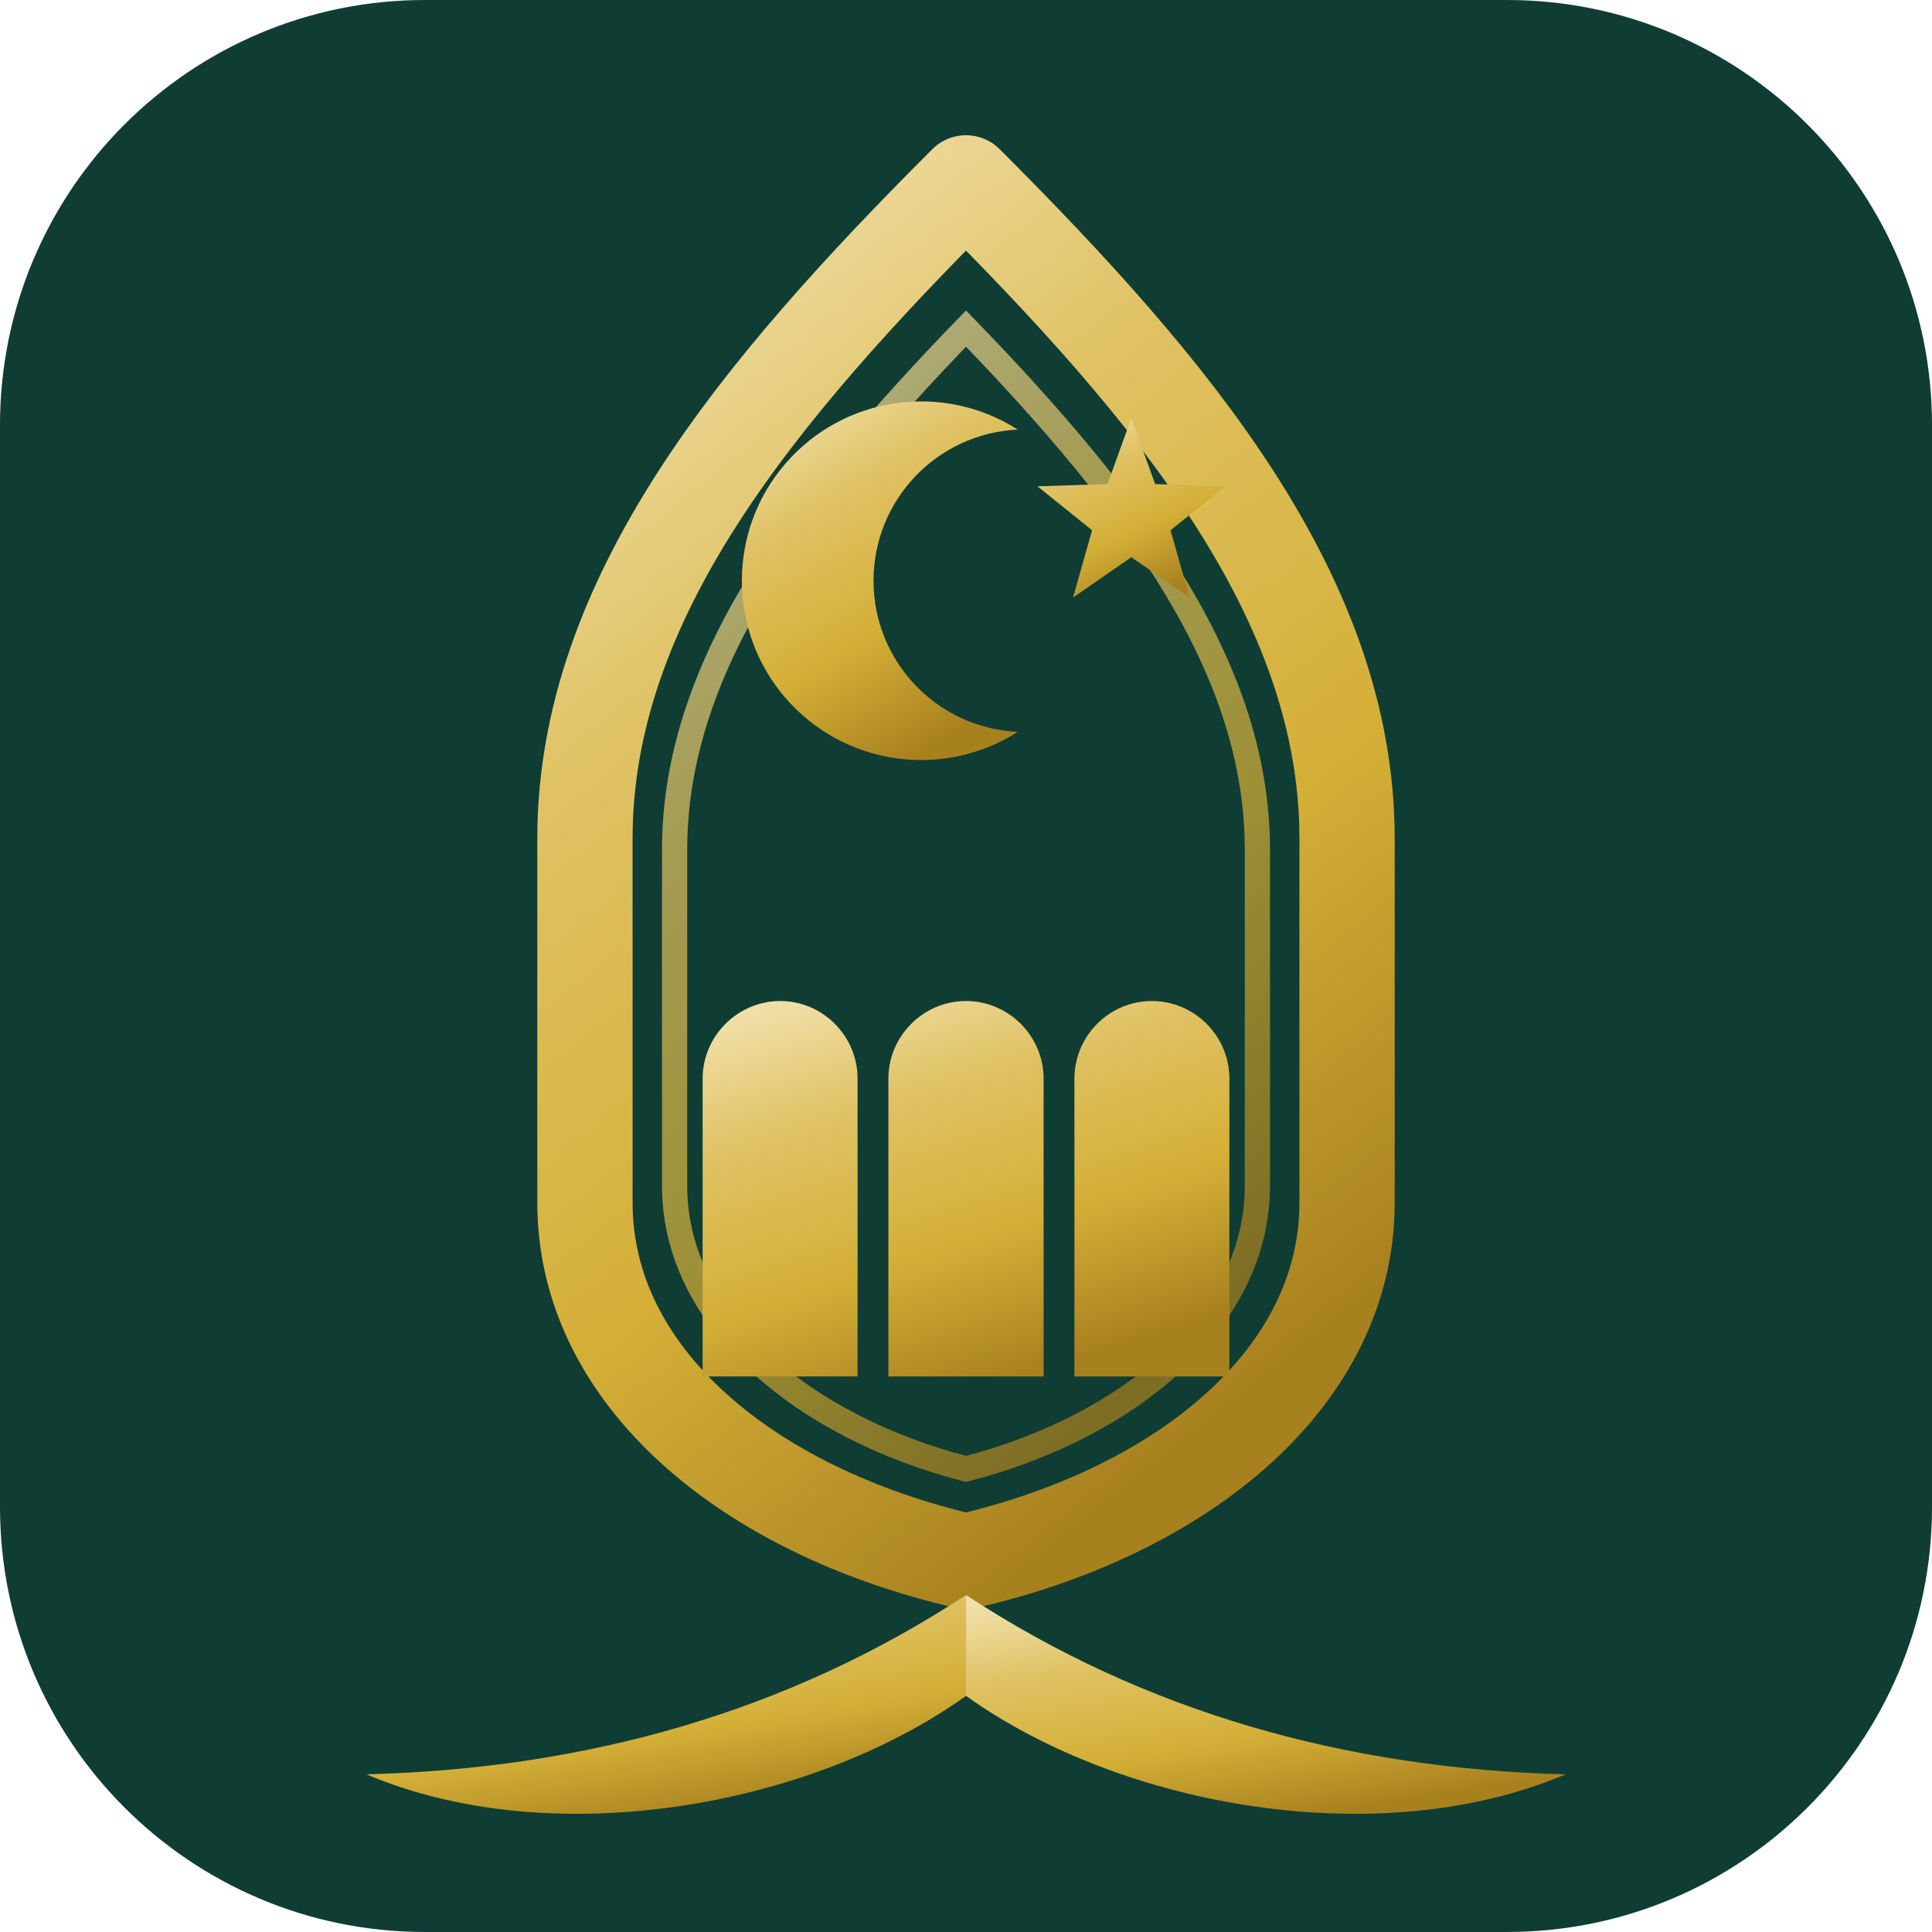
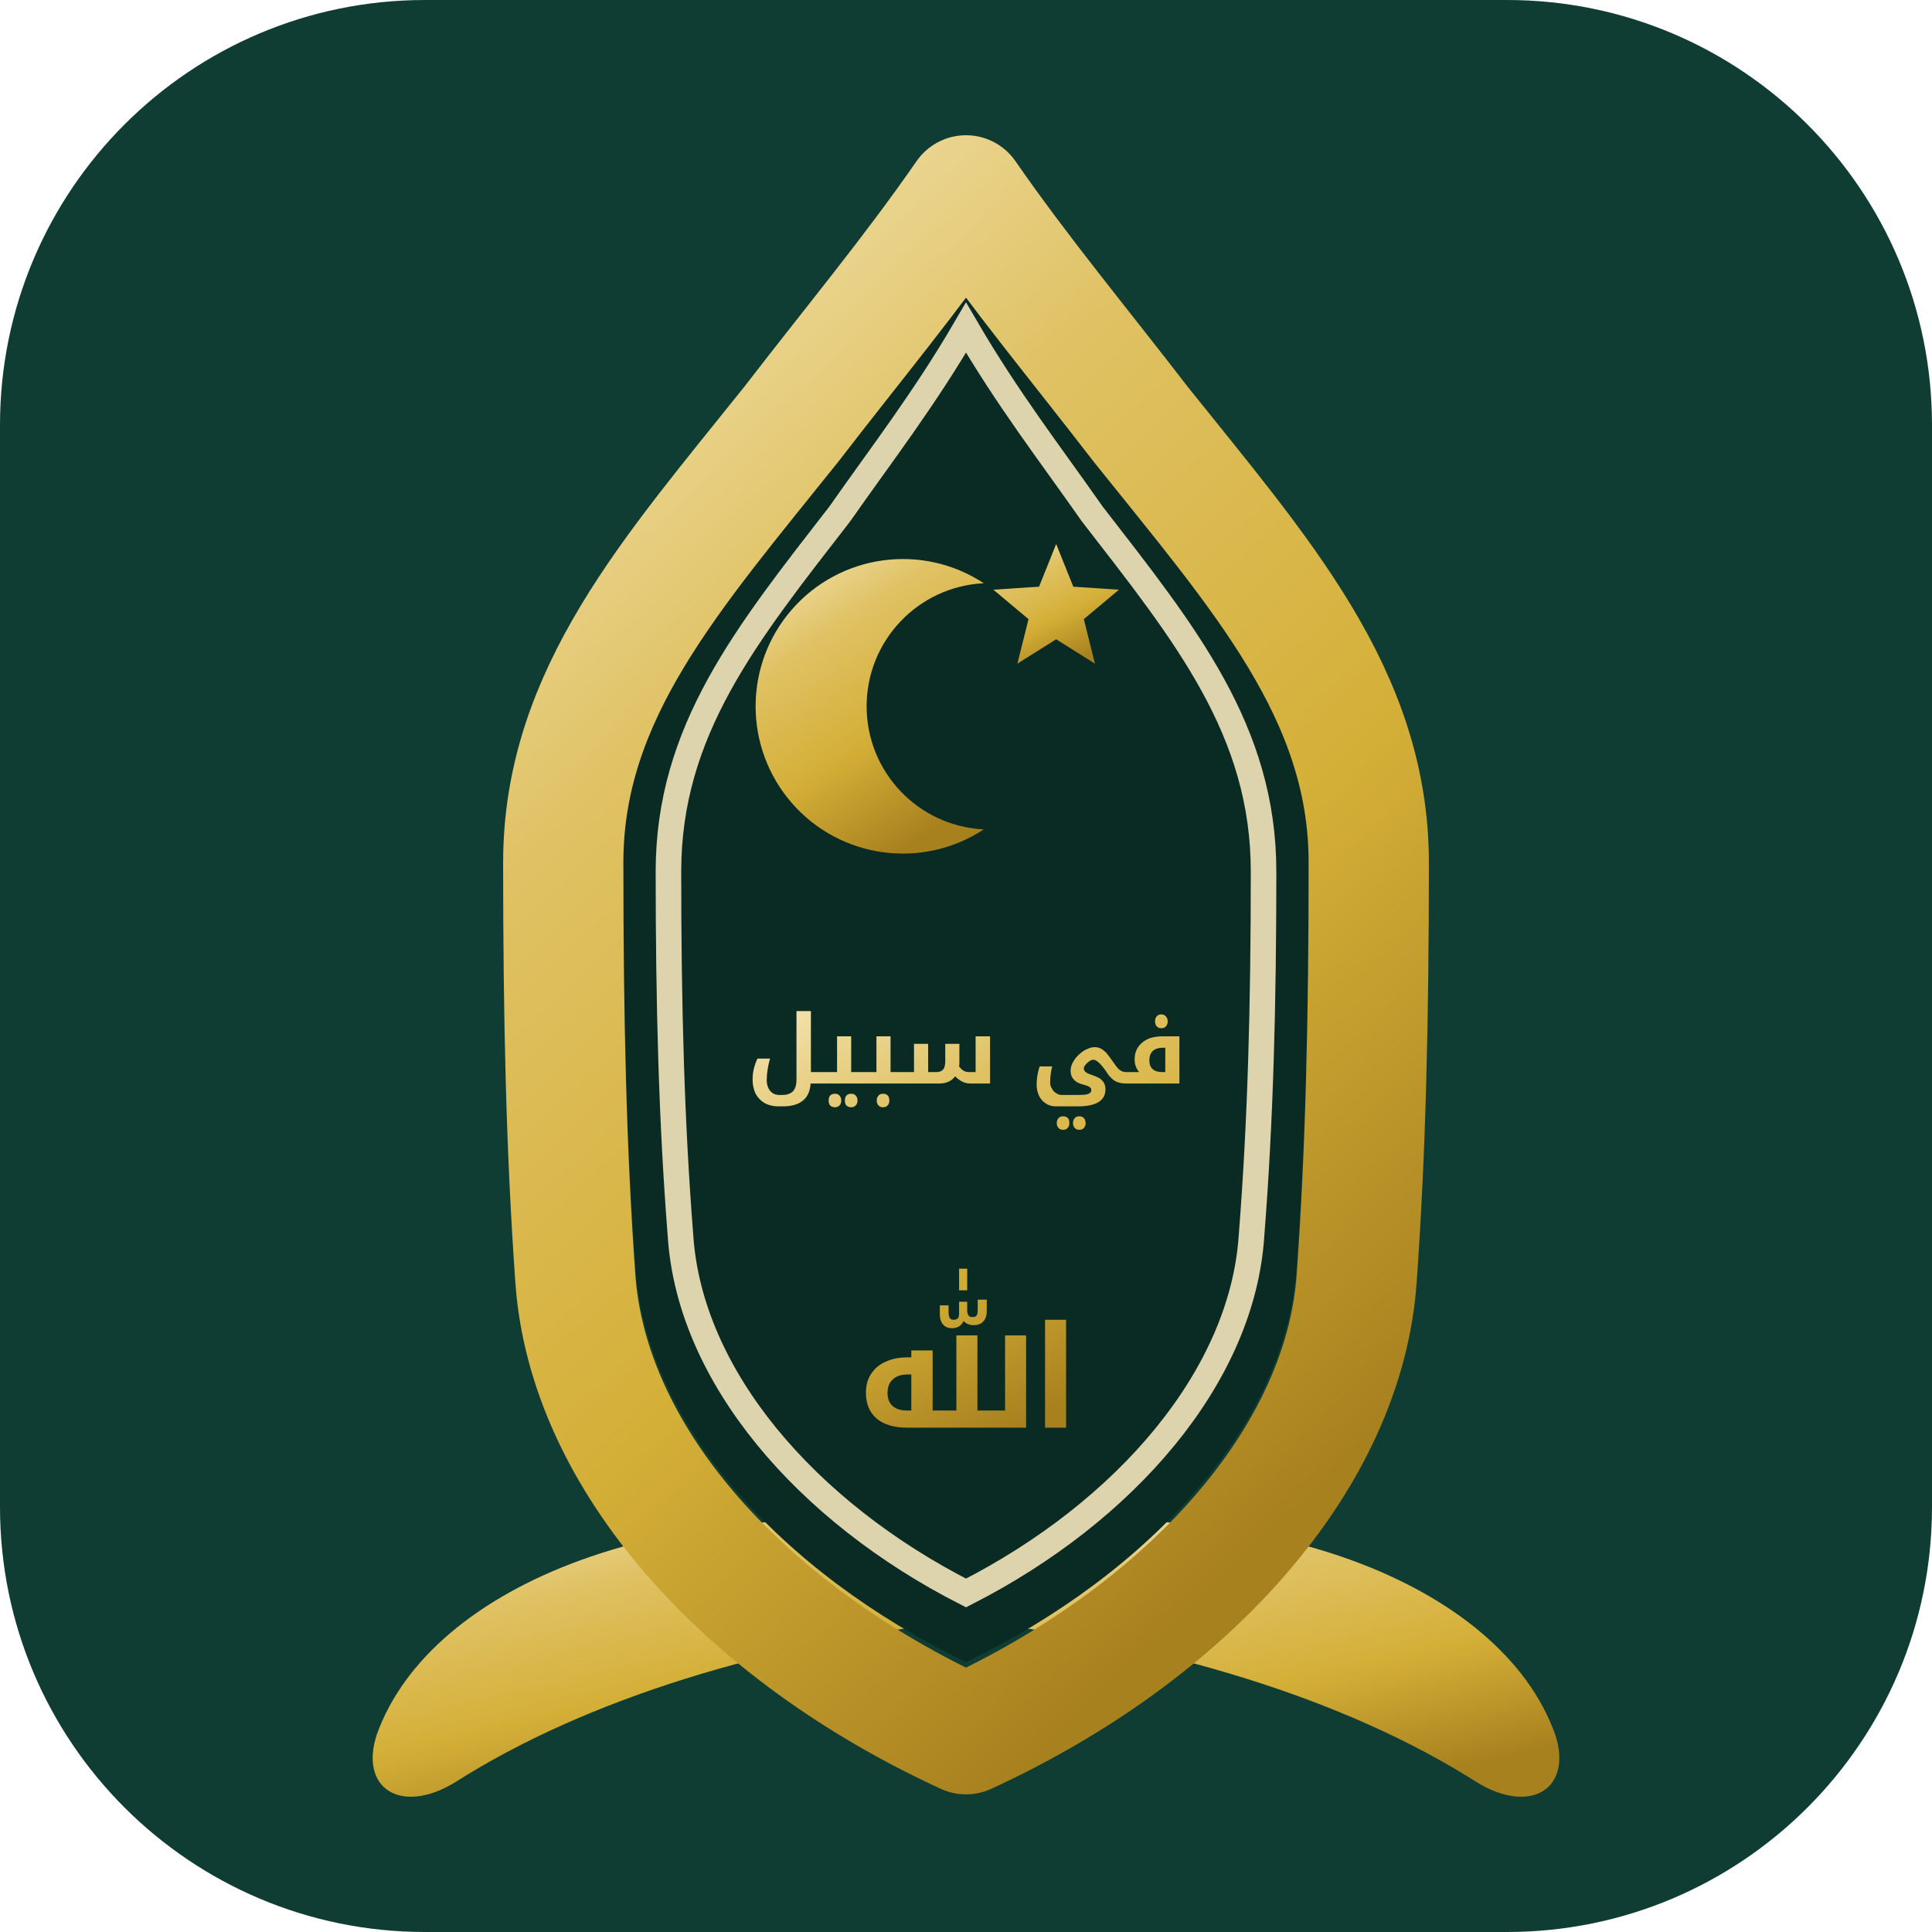
<svg xmlns="http://www.w3.org/2000/svg" viewBox="0 0 64 64" width="64" height="64" role="img" aria-label="Fi Sabilillah">
  <defs>
-     <linearGradient id="fsGold" x1="0.15" y1="0" x2="0.6" y2="1">
+     <linearGradient id="fsGold" x1="0.12" y1="0" x2="0.62" y2="1">
      <stop offset="0%" stop-color="#F0DFA8" />
-       <stop offset="30%" stop-color="#E0C264" />
-       <stop offset="66%" stop-color="#D4AF37" />
+       <stop offset="28%" stop-color="#E0C264" />
+       <stop offset="64%" stop-color="#D4AF37" />
      <stop offset="100%" stop-color="#A8811F" />
    </linearGradient>
  </defs>
  <rect width="64" height="64" rx="14.08" fill="#0F3D34" />
-   <g transform="translate(2.299,2.345) scale(0.92816)">
-     <path d="M32 4 C39.4 11.4 45.6 18.8 45.6 27.4 L45.6 40.4 C45.6 46.6 39.8 51.4 32 53.2 C24.2 51.4 18.4 46.6 18.4 40.4 L18.4 27.4 C18.4 18.8 24.6 11.4 32 4 Z" fill="none" stroke="url(#fsGold)" stroke-width="3.4" stroke-linejoin="round" />
-     <path d="M32 9.2 C38.2 15.6 42.4 21.4 42.4 27.8 L42.4 39.8 C42.4 44.6 37.8 48.4 32 49.9 C26.2 48.4 21.6 44.6 21.6 39.8 L21.6 27.8 C21.6 21.4 25.8 15.6 32 9.2 Z" fill="none" stroke="url(#fsGold)" stroke-width="0.9" opacity="0.72" />
-     <path d="M33.845 12.806 A6.4 6.4 0 1 0 33.845 23.594 A5.4 5.4 0 0 1 33.845 12.806 Z" fill="url(#fsGold)" />
-     <path d="M37.9 12.4 L38.75 14.75 L41.25 14.83 L39.3 16.4 L39.98 18.8 L37.9 17.36 L35.82 18.8 L36.5 16.4 L34.55 14.83 L37.05 14.75 Z" fill="url(#fsGold)" />
-     <path d="M22.60 46.60 L22.60 35.97 C22.60 34.45 23.85 33.20 25.37 33.20 C26.89 33.20 28.13 34.45 28.13 35.97 L28.13 46.60 Z M29.23 46.60 L29.23 35.97 C29.23 34.45 30.48 33.20 32.00 33.20 C33.52 33.20 34.77 34.45 34.77 35.97 L34.77 46.60 Z M35.87 46.60 L35.87 35.97 C35.87 34.45 37.11 33.20 38.63 33.20 C40.16 33.20 41.40 34.45 41.40 35.97 L41.40 46.60 Z" fill="url(#fsGold)" />
-     <path d="M32 54.4 C25.6 58.6 18.4 60.6 10.6 60.8 C17.2 63.6 26.4 62.0 32 58.0 Z" fill="url(#fsGold)" />
-     <path d="M32 54.4 C38.4 58.6 45.6 60.6 53.4 60.8 C46.8 63.6 37.6 62.0 32 58.0 Z" fill="url(#fsGold)" />
+   <g transform="translate(0.139,2.887) scale(0.99566)">
+     <path d="M32 51 C25.4 51.8 19.4 53.6 15 56.4 C13.2 57.5 11.8 56.6 12.4 54.8 C14.2 49.8 22.2 46.6 32 48 Z" fill="url(#fsGold)" />
+     <path d="M32 51 C38.6 51.8 44.6 53.6 49 56.4 C50.8 57.5 52.2 56.6 51.6 54.8 C49.8 49.8 41.8 46.6 32 48 Z" fill="url(#fsGold)" />
+     <path d="M32 6 C33.6 8.4 35.2 10.4 36.9 12.6 C40.4 17 43.4 20.6 43.4 25.9 C43.4 30.8 43.3 35 43 39.2 C42.7 44.4 38.2 49.4 32 52.4 C25.8 49.4 21.3 44.4 21 39.2 C20.7 35 20.6 30.8 20.6 25.9 C20.6 20.6 23.6 17 27.1 12.6 C28.8 10.4 30.4 8.4 32 6 Z" fill="#0A2A24" />
+     <path d="M32 3.6 C33.8 6.2 35.8 8.6 37.8 11.2 C41.8 16.2 45.4 20.2 45.4 25.8 C45.4 31 45.3 35.4 45 39.6 C44.6 45.6 39.4 51.4 32 54.8 C24.6 51.4 19.4 45.6 19 39.6 C18.7 35.4 18.6 31 18.6 25.8 C18.6 20.2 22.2 16.2 26.2 11.2 C28.2 8.6 30.2 6.2 32 3.6 Z" fill="none" stroke="url(#fsGold)" stroke-width="4.0" stroke-linejoin="round" />
+     <path d="M32 8 C33.4 10.4 34.8 12.2 36.2 14.2 C39.3 18.2 41.9 21.4 41.9 26.1 C41.9 30.5 41.8 34.4 41.5 38.2 C41.2 42.9 37.3 47.4 32 50.1 C26.7 47.4 22.8 42.9 22.5 38.2 C22.2 34.4 22.1 30.5 22.1 26.1 C22.1 21.4 24.7 18.2 27.8 14.2 C29.2 12.2 30.6 10.4 32 8 Z" fill="none" stroke="#F4E6BB" stroke-width="0.85" opacity="0.9" />
+     <path d="M32.591 16.505 A4.9 4.9 0 1 0 32.591 24.695 A4.1 4.1 0 0 1 32.591 16.505 Z" fill="url(#fsGold)" />
+     <path d="M35.00 15.20 L35.57 16.62 L37.09 16.72 L35.92 17.70 L36.29 19.18 L35.00 18.37 L33.71 19.18 L34.08 17.70 L32.91 16.72 L34.43 16.62 Z" fill="url(#fsGold)" />
+     <path d="M26.83 33.15Q26.78 33.91 25.90 33.91H25.76Q25.50 33.91 25.30 33.80Q25.11 33.69 25.00 33.49Q24.90 33.28 24.90 33.02Q24.90 32.84 24.94 32.66Q24.99 32.47 25.06 32.32H25.48Q25.43 32.49 25.40 32.68Q25.37 32.87 25.37 33.03Q25.37 33.26 25.49 33.40Q25.60 33.53 25.79 33.53H25.89Q26.13 33.53 26.25 33.40Q26.36 33.27 26.36 33.03V30.74H26.84V32.77H27.25Q27.26 32.77 27.26 32.78V33.14Q27.26 33.15 27.25 33.15Z M27.22 33.15Q27.20 33.15 27.20 33.14V32.78Q27.20 32.77 27.22 32.77H27.71V31.58H28.18V32.77H28.65Q28.67 32.77 28.67 32.78V33.14Q28.67 33.15 28.65 33.15ZM27.64 33.94Q27.54 33.94 27.48 33.88Q27.43 33.82 27.43 33.72Q27.43 33.61 27.48 33.55Q27.54 33.49 27.64 33.49Q27.74 33.49 27.79 33.55Q27.85 33.61 27.85 33.72Q27.85 33.82 27.79 33.88Q27.73 33.94 27.64 33.94ZM28.18 33.94Q28.08 33.94 28.02 33.88Q27.97 33.82 27.97 33.72Q27.97 33.61 28.02 33.55Q28.08 33.49 28.18 33.49Q28.28 33.49 28.33 33.55Q28.39 33.61 28.39 33.72Q28.39 33.82 28.33 33.88Q28.27 33.94 28.18 33.94Z M28.62 33.15Q28.61 33.15 28.61 33.14V32.78Q28.61 32.77 28.62 32.77H29.02V31.58H29.49V32.77H29.90Q29.92 32.77 29.92 32.78V33.14Q29.92 33.15 29.90 33.15ZM29.24 33.94Q29.14 33.94 29.09 33.88Q29.03 33.82 29.03 33.72Q29.03 33.61 29.09 33.55Q29.14 33.49 29.24 33.49Q29.34 33.49 29.40 33.55Q29.45 33.61 29.45 33.72Q29.45 33.82 29.39 33.88Q29.34 33.94 29.24 33.94Z M32.14 33.15Q31.87 33.15 31.64 32.91Q31.46 33.15 31.11 33.15H29.87Q29.85 33.15 29.85 33.14V32.78Q29.85 32.77 29.87 32.77H30.27V31.83H30.74V32.77H31.01Q31.17 32.77 31.24 32.68Q31.31 32.60 31.31 32.40V31.83H31.78V32.44Q31.78 32.52 31.77 32.58Q31.85 32.69 31.93 32.73Q32.00 32.77 32.13 32.77H32.32V31.58H32.80V33.15Z M34.99 33.91Q34.79 33.91 34.65 33.81Q34.51 33.72 34.43 33.56Q34.35 33.39 34.35 33.19Q34.35 32.88 34.45 32.58H34.87Q34.83 32.71 34.82 32.83Q34.80 32.95 34.80 33.12Q34.80 33.23 34.86 33.32Q34.91 33.42 35.00 33.47Q35.08 33.53 35.18 33.53H35.73Q35.86 33.53 35.96 33.52Q36.06 33.51 36.11 33.47Q36.17 33.44 36.17 33.36Q36.17 33.26 35.95 33.20Q35.69 33.14 35.59 33.02Q35.48 32.91 35.48 32.72Q35.48 32.55 35.60 32.37Q35.68 32.25 35.80 32.15Q35.91 32.05 36.04 32.00Q36.16 31.94 36.28 31.94Q36.38 31.94 36.47 31.98Q36.57 32.03 36.67 32.13Q36.76 32.24 36.90 32.44Q37.04 32.65 37.13 32.71Q37.22 32.77 37.33 32.77H37.34Q37.36 32.77 37.36 32.78V33.14Q37.36 33.15 37.34 33.15H37.33Q37.16 33.15 37.03 33.10Q36.91 33.06 36.79 32.92Q36.75 32.89 36.63 32.70Q36.48 32.50 36.39 32.43Q36.31 32.36 36.23 32.36Q36.17 32.36 36.10 32.41Q36.03 32.46 35.97 32.53Q35.92 32.60 35.92 32.65Q35.92 32.78 36.15 32.85Q36.35 32.92 36.45 32.98Q36.64 33.11 36.64 33.34Q36.64 33.62 36.42 33.76Q36.19 33.91 35.73 33.91ZM35.23 34.69Q35.13 34.69 35.08 34.63Q35.02 34.57 35.02 34.47Q35.02 34.36 35.08 34.30Q35.13 34.24 35.23 34.24Q35.33 34.24 35.39 34.30Q35.44 34.36 35.44 34.47Q35.44 34.57 35.38 34.63Q35.33 34.69 35.23 34.69ZM35.77 34.69Q35.67 34.69 35.62 34.63Q35.56 34.57 35.56 34.47Q35.56 34.36 35.62 34.30Q35.67 34.24 35.77 34.24Q35.87 34.24 35.92 34.30Q35.98 34.36 35.98 34.47Q35.98 34.57 35.92 34.63Q35.87 34.69 35.77 34.69Z M38.50 31.31Q38.40 31.31 38.35 31.25Q38.29 31.19 38.29 31.08Q38.29 30.98 38.34 30.92Q38.40 30.85 38.50 30.85Q38.60 30.85 38.65 30.92Q38.71 30.98 38.71 31.08Q38.71 31.19 38.65 31.25Q38.60 31.31 38.50 31.31ZM37.31 33.15Q37.29 33.15 37.29 33.14V32.78Q37.29 32.77 37.31 32.77H37.76Q37.61 32.59 37.61 32.35Q37.61 32.00 37.86 31.79Q38.10 31.58 38.54 31.58H39.10V33.15ZM38.54 32.77H38.63V31.96H38.55Q38.33 31.96 38.21 32.07Q38.10 32.18 38.10 32.38Q38.10 32.57 38.21 32.67Q38.32 32.77 38.54 32.77Z M31.77 39.31H32.04V40.03H31.77ZM31.54 41.29Q31.34 41.29 31.24 41.17Q31.13 41.05 31.13 40.83V40.53H31.42V40.75Q31.42 40.88 31.46 40.95Q31.49 41.01 31.59 41.01Q31.68 41.01 31.73 40.96Q31.77 40.92 31.77 40.79V40.41H32.04V40.70Q32.04 40.80 32.08 40.86Q32.11 40.92 32.22 40.92Q32.32 40.92 32.35 40.87Q32.39 40.82 32.39 40.66V40.34H32.69V40.73Q32.69 40.95 32.57 41.07Q32.46 41.19 32.26 41.19Q32.04 41.19 31.92 41.05Q31.81 41.29 31.54 41.29ZM34.63 41.01H35.33V44.60H34.63ZM30.05 44.60Q29.39 44.60 29.03 44.30Q28.67 43.99 28.67 43.44Q28.67 43.06 28.85 42.80Q29.03 42.53 29.34 42.40Q29.65 42.26 30.05 42.26H30.18V42.03H30.89V44.03H31.68V41.53H32.38V44.03H33.30V41.53H34.00V44.60ZM30.18 44.03V42.83H30.06Q29.74 42.83 29.57 42.99Q29.39 43.14 29.39 43.45Q29.39 43.73 29.56 43.88Q29.73 44.03 30.05 44.03Z" fill="url(#fsGold)" />
  </g>
</svg>
